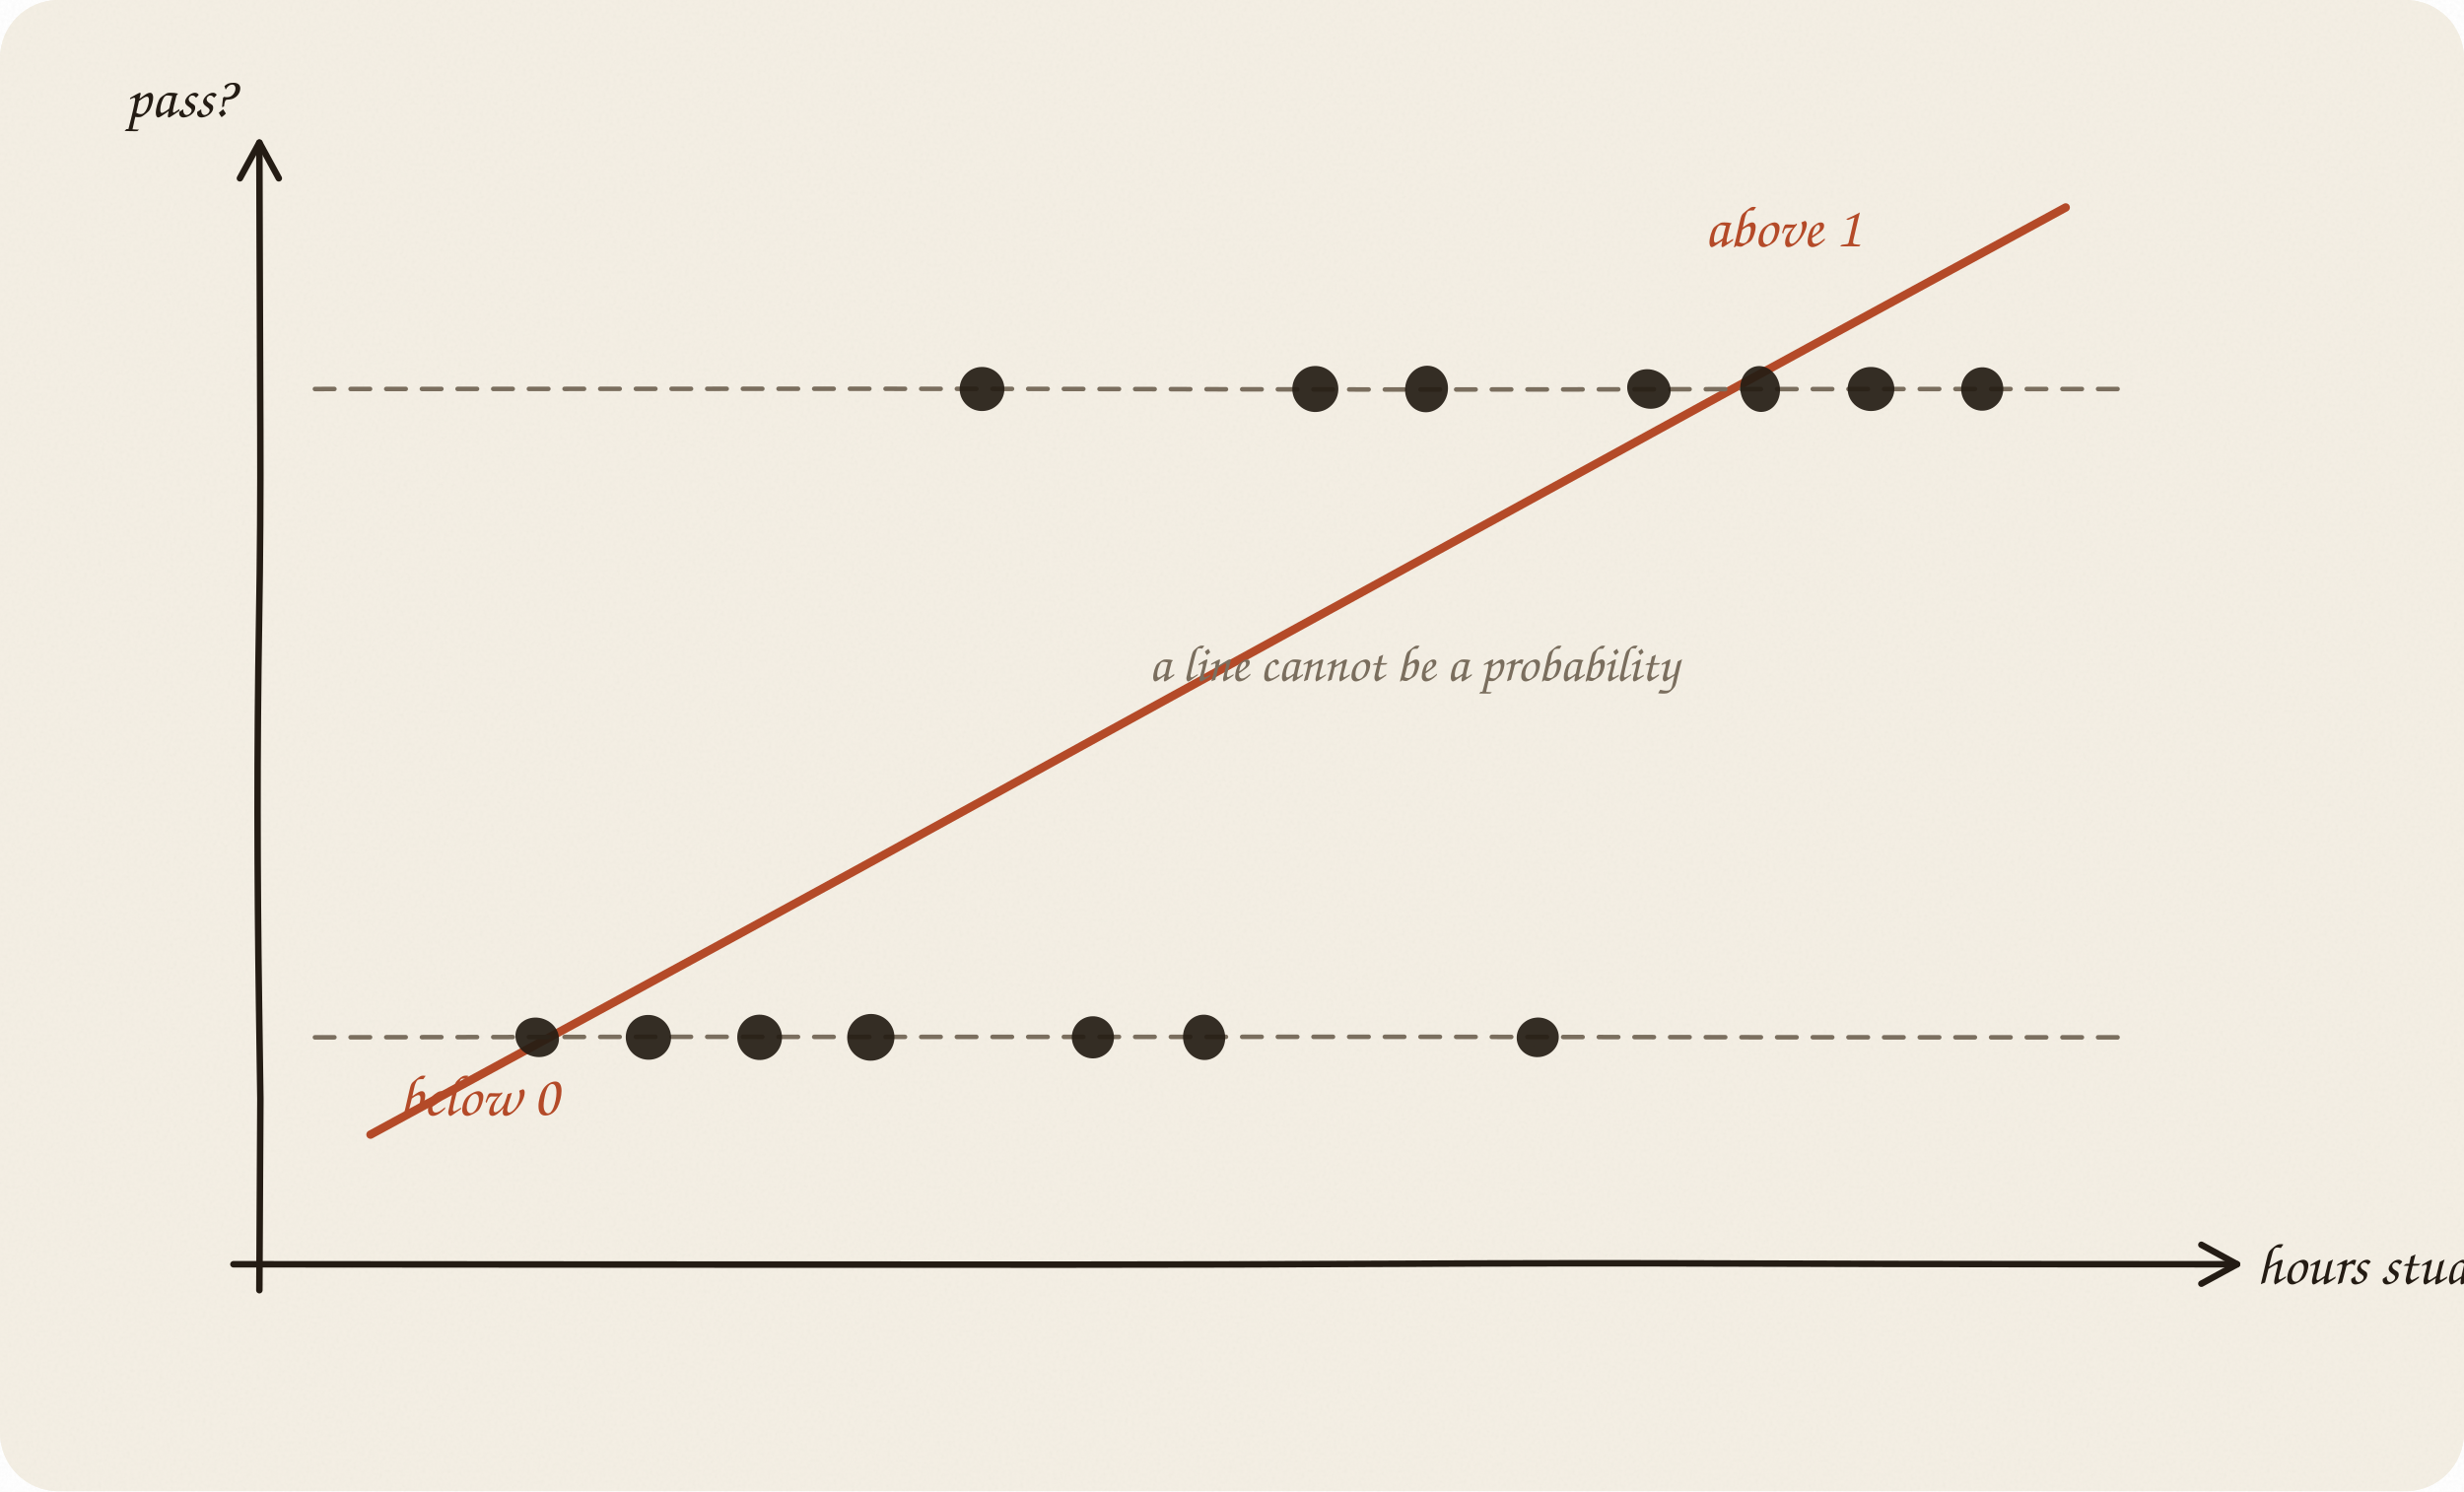
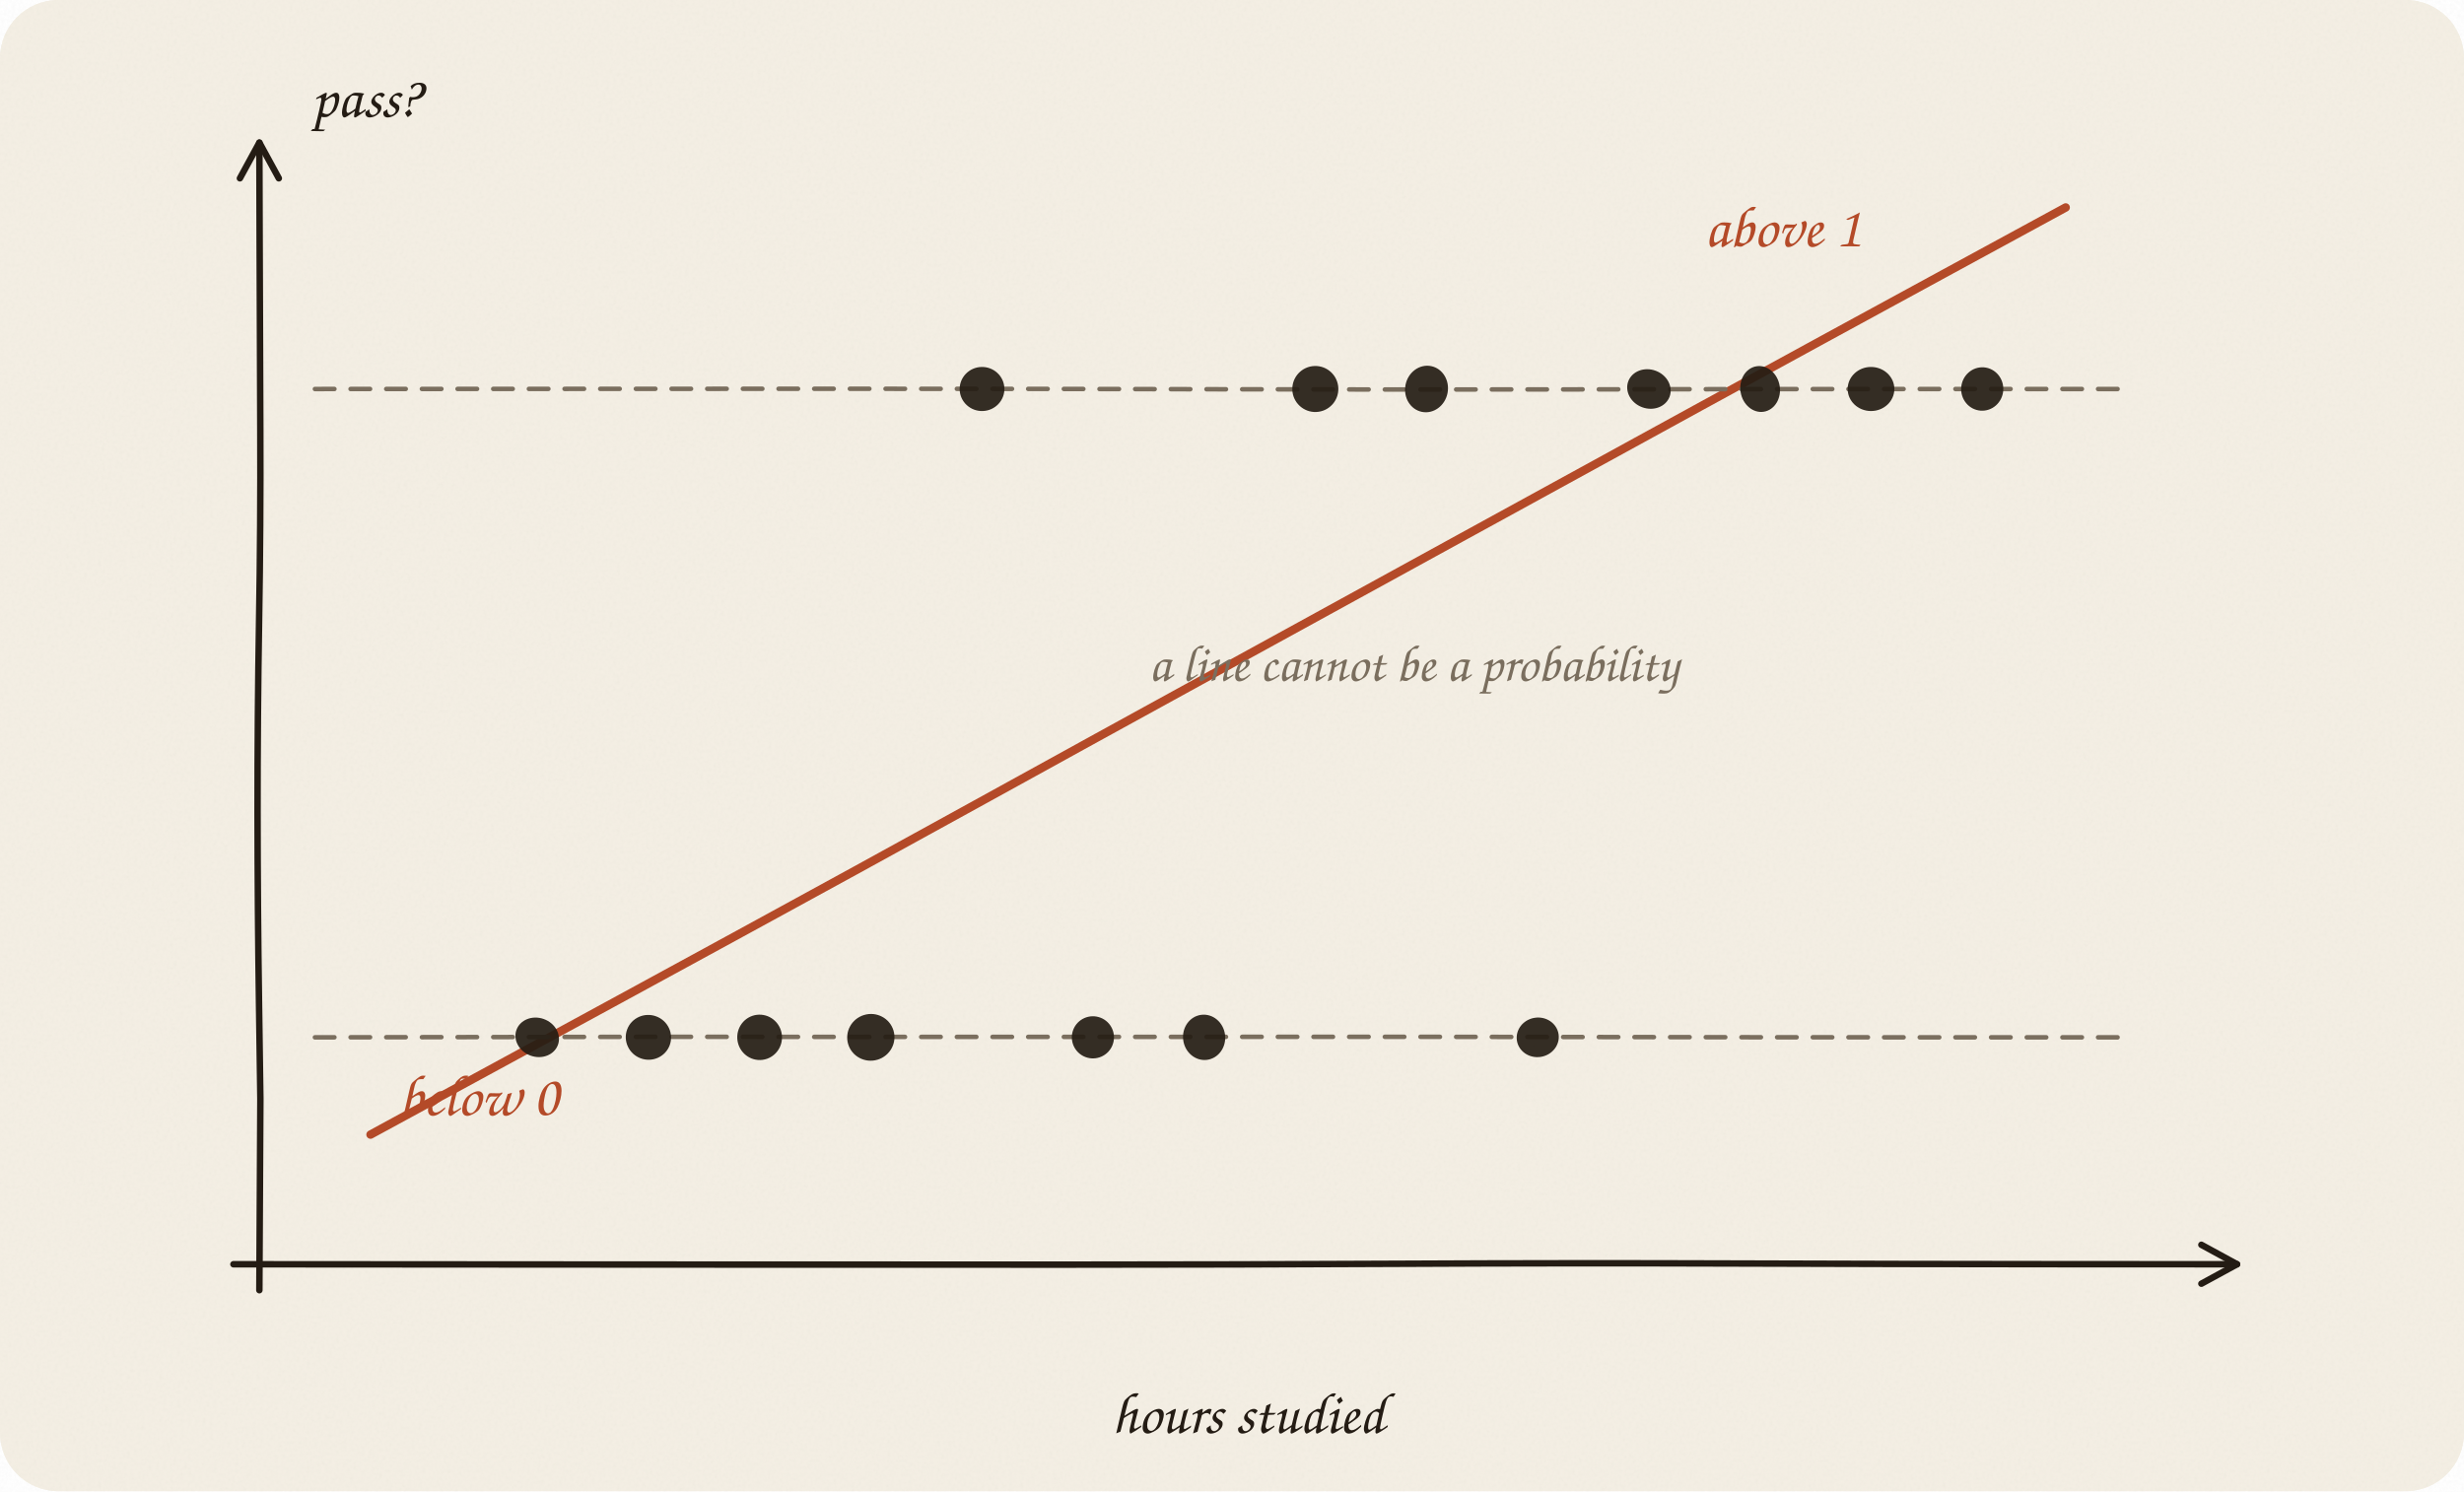
<svg xmlns="http://www.w3.org/2000/svg" viewBox="0 0 760 460" width="760" height="460" role="img" aria-label="straight line escapes 0 and 1">
  <defs>
    <filter id="grain" x="0" y="0" width="100%" height="100%">
      <feTurbulence type="fractalNoise" baseFrequency="0.9" numOctaves="2" stitchTiles="stitch" result="n" />
      <feColorMatrix type="saturate" values="0" />
      <feComponentTransfer>
        <feFuncA type="linear" slope="0.07" />
      </feComponentTransfer>
      <feBlend in="SourceGraphic" mode="multiply" />
    </filter>
  </defs>
  <rect width="760" height="460" rx="18" ry="18" fill="#f4efe4" />
  <rect width="760" height="460" rx="18" ry="18" fill="#f4efe4" filter="url(#grain)" opacity="0.9" />
  <path d="M 80.00,398.00 L 80.31,339.00 Q 80.31,339.00 79.89,309.50 Q 79.46,280.00 79.44,250.50 Q 79.42,221.00 79.91,191.50 Q 80.41,162.00 80.29,132.50 Q 80.17,103.00 80.08,73.50 L 80.00,44.00" fill="none" stroke="#241c14" stroke-width="2.0" stroke-linecap="round" stroke-linejoin="round" opacity="1" />
  <path d="M 72.00,390.00 L 175.00,390.07 Q 175.00,390.07 226.50,390.10 Q 278.00,390.13 329.50,390.12 Q 381.00,390.11 432.50,389.85 Q 484.00,389.59 535.50,389.77 Q 587.00,389.95 638.50,389.98 L 690.00,390.00" fill="none" stroke="#241c14" stroke-width="2.0" stroke-linecap="round" stroke-linejoin="round" opacity="1" />
  <path d="M 679.0,384.0 L 690.0,390.0 L 679.0,396.0" fill="none" stroke="#241c14" stroke-width="2.0" stroke-linecap="round" stroke-linejoin="round" opacity="1" />
  <path d="M 74.0,55.0 L 80.0,44.0 L 86.0,55.0" fill="none" stroke="#241c14" stroke-width="2.0" stroke-linecap="round" stroke-linejoin="round" opacity="1" />
-   <text x="696.0" y="396.0" font-family="Bradley Hand, Apple Chancery, Segoe Script, Comic Sans MS, cursive" font-size="18" fill="#241c14" text-anchor="start" font-style="normal">hours studied</text>
-   <text x="72.0" y="36.0" font-family="Bradley Hand, Apple Chancery, Segoe Script, Comic Sans MS, cursive" font-size="18" fill="#241c14" text-anchor="end" font-style="normal">pass?</text>
+   <text x="385.0" y="442.0" font-family="Bradley Hand, Apple Chancery, Segoe Script, Comic Sans MS, cursive" font-size="18" fill="#241c14" text-anchor="middle" font-style="normal">hours studied</text>
+   <text x="96.0" y="36.0" font-family="Bradley Hand, Apple Chancery, Segoe Script, Comic Sans MS, cursive" font-size="18" fill="#241c14" text-anchor="start" font-style="normal">pass?</text>
  <path d="M 114.29,350.00 L 189.08,309.33 Q 189.08,309.33 226.46,288.96 Q 263.84,268.59 301.12,248.03 Q 338.39,227.47 375.71,207.00 Q 413.04,186.52 450.35,166.04 Q 487.67,145.56 525.01,125.12 Q 562.35,104.68 599.75,84.34 L 637.14,64.00" fill="none" stroke="#b44a28" stroke-width="2.6" stroke-linecap="round" stroke-linejoin="round" opacity="1" />
  <path d="M 97.14,120.00 L 208.57,119.94 Q 208.57,119.94 264.29,119.93 Q 320.00,119.93 375.71,120.08 Q 431.43,120.22 487.14,120.12 Q 542.86,120.01 598.57,120.00 L 654.29,120.00" fill="none" stroke="#7a6e5e" stroke-width="1.4" stroke-linecap="round" stroke-linejoin="round" opacity="1" stroke-dasharray="6 5" />
  <path d="M 97.14,320.00 L 208.57,319.83 Q 208.57,319.83 264.29,319.87 Q 320.00,319.90 375.71,319.85 Q 431.43,319.79 487.14,319.90 Q 542.86,320.00 598.57,320.00 L 654.29,320.00" fill="none" stroke="#7a6e5e" stroke-width="1.4" stroke-linecap="round" stroke-linejoin="round" opacity="1" stroke-dasharray="6 5" />
  <ellipse cx="165.7" cy="320.0" rx="6.8" ry="6.0" transform="rotate(19.7 165.7 320.0)" fill="#241c14" opacity="0.92" />
  <ellipse cx="200.0" cy="320.0" rx="7.0" ry="6.9" transform="rotate(20.3 200.0 320.0)" fill="#241c14" opacity="0.92" />
  <ellipse cx="234.3" cy="320.0" rx="6.9" ry="7.0" transform="rotate(-7.3 234.3 320.0)" fill="#241c14" opacity="0.92" />
  <ellipse cx="268.6" cy="320.0" rx="7.3" ry="7.2" transform="rotate(-16.9 268.6 320.0)" fill="#241c14" opacity="0.92" />
  <ellipse cx="302.9" cy="120.0" rx="6.9" ry="6.8" transform="rotate(-1.9 302.9 120.0)" fill="#241c14" opacity="0.92" />
  <ellipse cx="337.1" cy="320.0" rx="6.5" ry="6.5" transform="rotate(21.2 337.1 320.0)" fill="#241c14" opacity="0.92" />
  <ellipse cx="371.4" cy="320.0" rx="6.5" ry="7.0" transform="rotate(-7.3 371.4 320.0)" fill="#241c14" opacity="0.92" />
  <ellipse cx="405.7" cy="120.0" rx="7.1" ry="7.1" transform="rotate(-1.9 405.7 120.0)" fill="#241c14" opacity="0.92" />
  <ellipse cx="440.0" cy="120.0" rx="6.6" ry="7.2" transform="rotate(11.2 440.0 120.0)" fill="#241c14" opacity="0.92" />
  <ellipse cx="474.3" cy="320.0" rx="6.5" ry="6.1" transform="rotate(-8.8 474.3 320.0)" fill="#241c14" opacity="0.92" />
  <ellipse cx="508.6" cy="120.0" rx="6.8" ry="6.0" transform="rotate(20.4 508.6 120.0)" fill="#241c14" opacity="0.92" />
  <ellipse cx="542.9" cy="120.0" rx="6.1" ry="7.1" transform="rotate(-9.5 542.9 120.0)" fill="#241c14" opacity="0.92" />
  <ellipse cx="577.1" cy="120.0" rx="7.2" ry="6.8" transform="rotate(0.2 577.1 120.0)" fill="#241c14" opacity="0.92" />
  <ellipse cx="611.4" cy="120.0" rx="6.5" ry="6.7" transform="rotate(4.4 611.4 120.0)" fill="#241c14" opacity="0.92" />
  <text x="525.7" y="76.0" font-family="Bradley Hand, Apple Chancery, Segoe Script, Comic Sans MS, cursive" font-size="18" fill="#b44a28" text-anchor="start" font-style="normal">above 1</text>
  <text x="122.9" y="344.0" font-family="Bradley Hand, Apple Chancery, Segoe Script, Comic Sans MS, cursive" font-size="18" fill="#b44a28" text-anchor="start" font-style="normal">below 0</text>
  <text x="354.3" y="210.0" font-family="Bradley Hand, Apple Chancery, Segoe Script, Comic Sans MS, cursive" font-size="16" fill="#7a6e5e" text-anchor="start" font-style="normal">a line cannot be a probability</text>
</svg>
